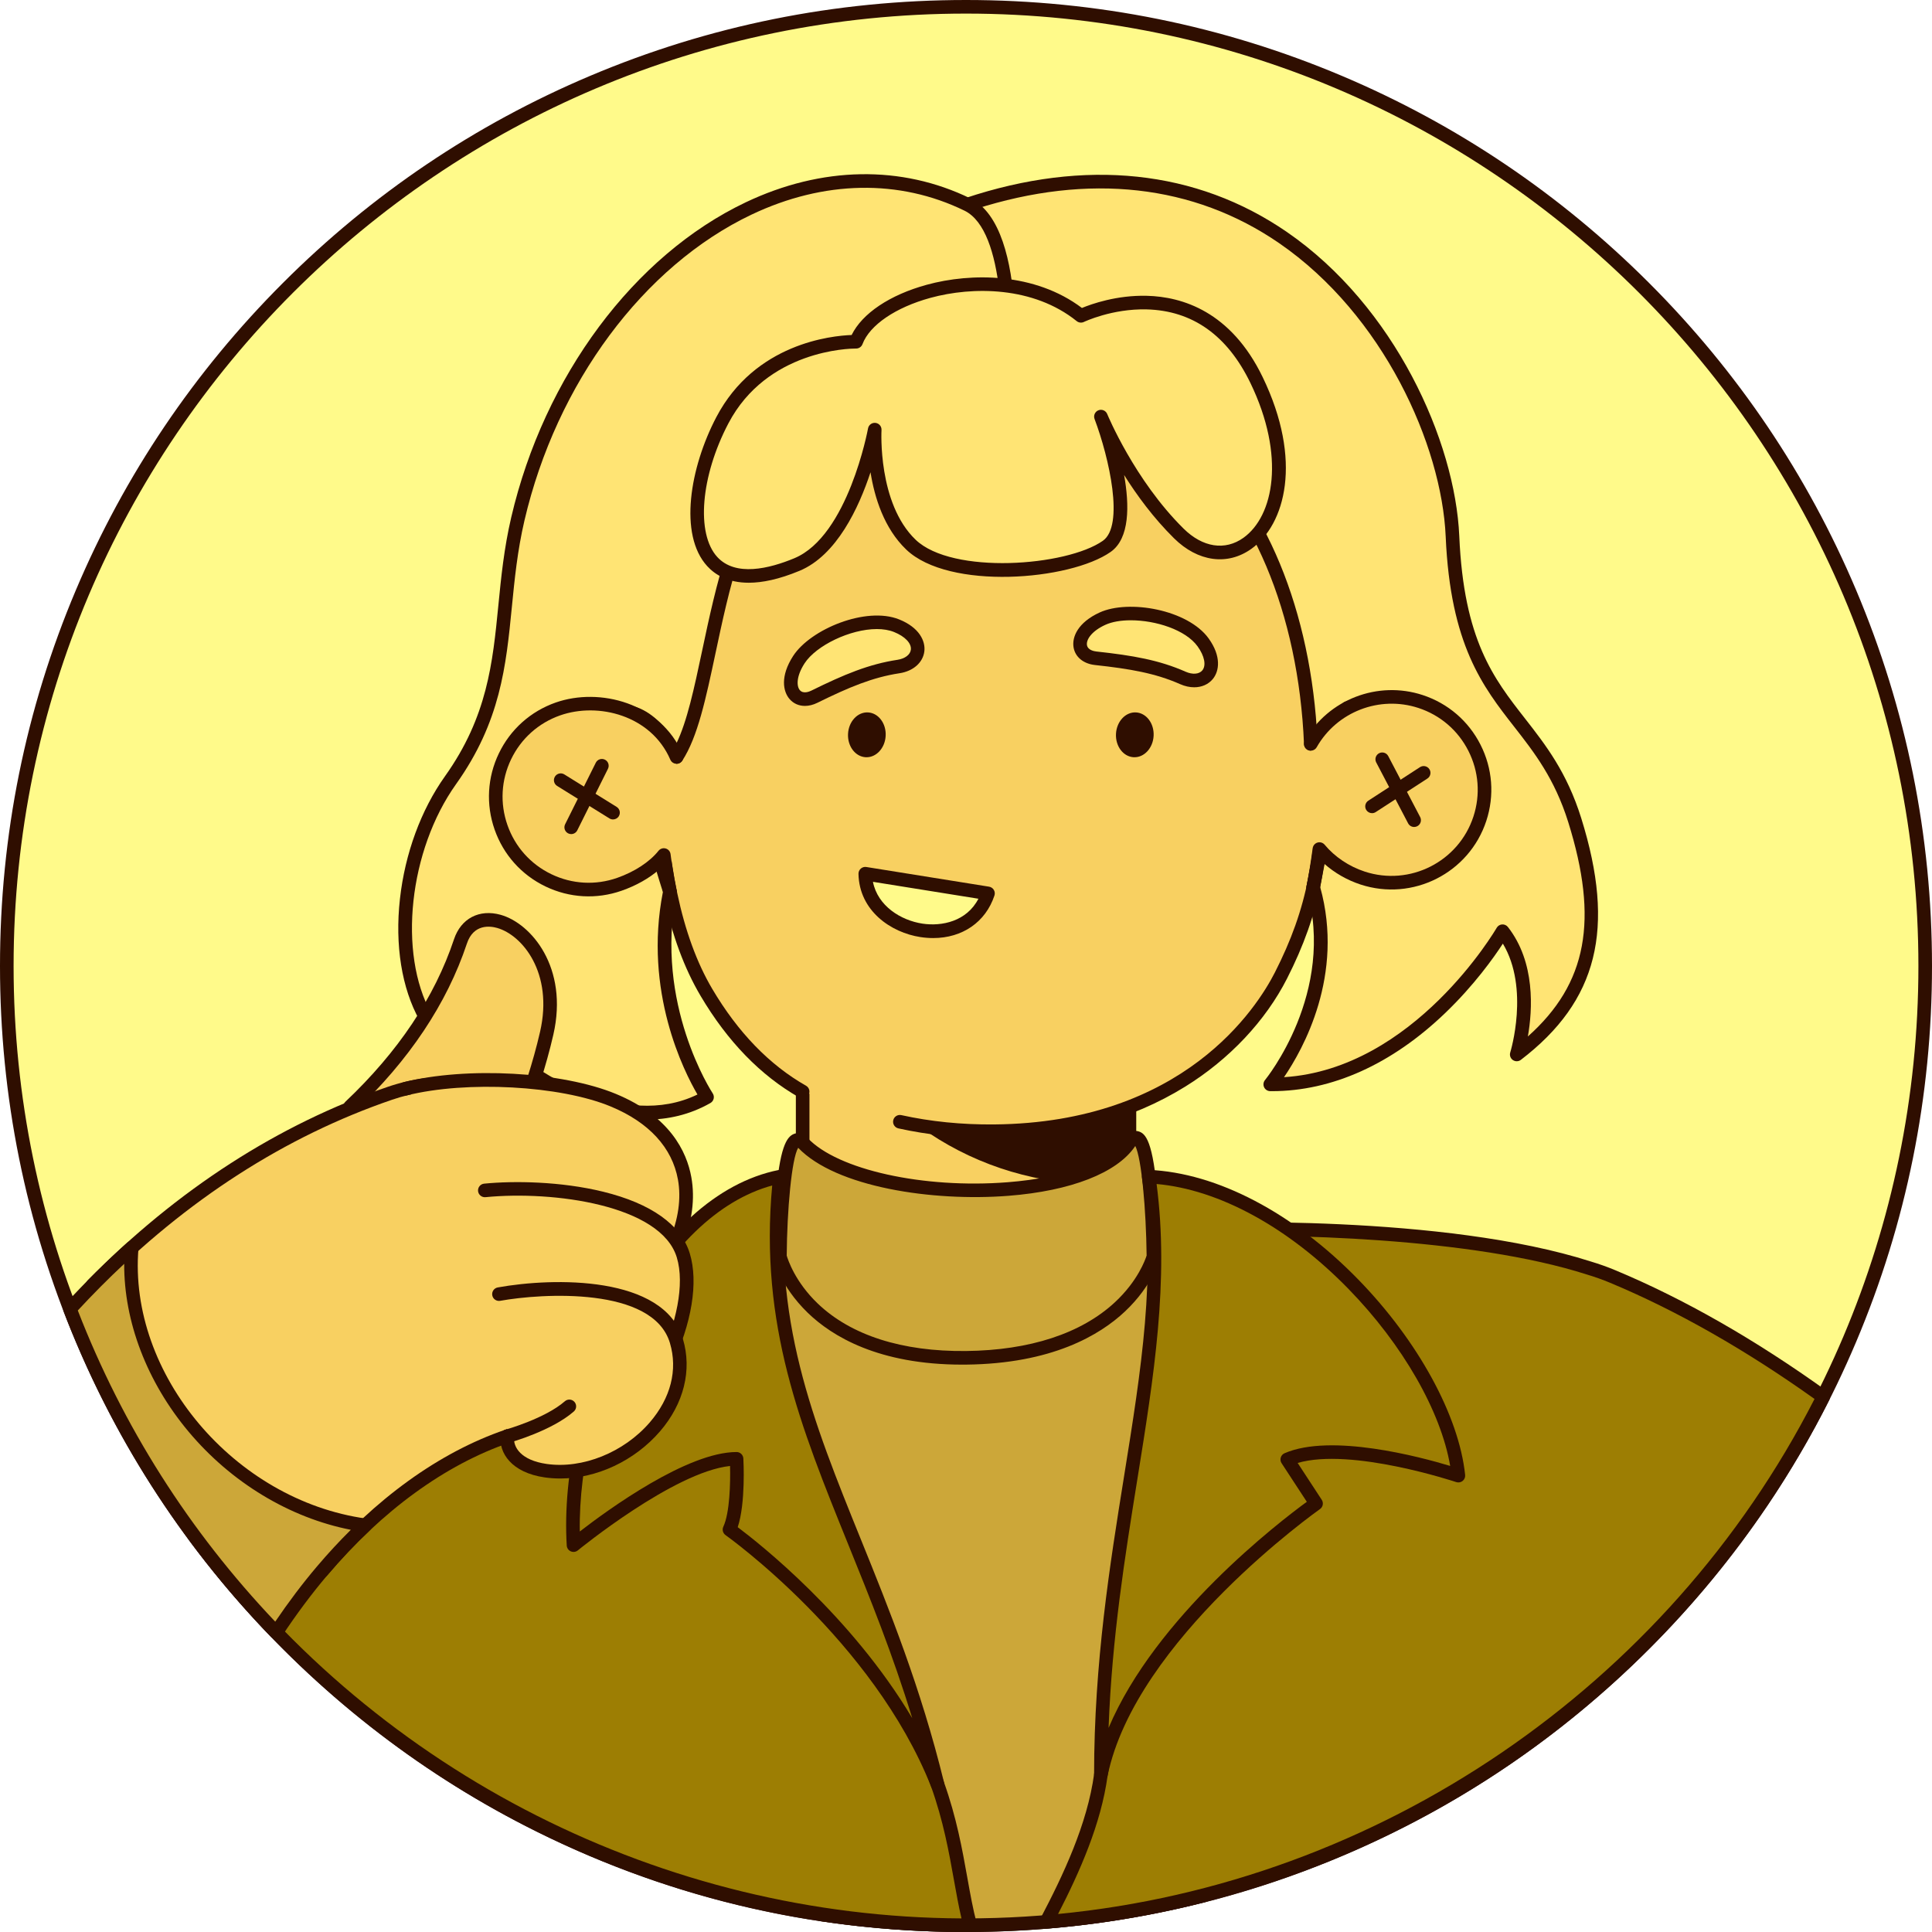
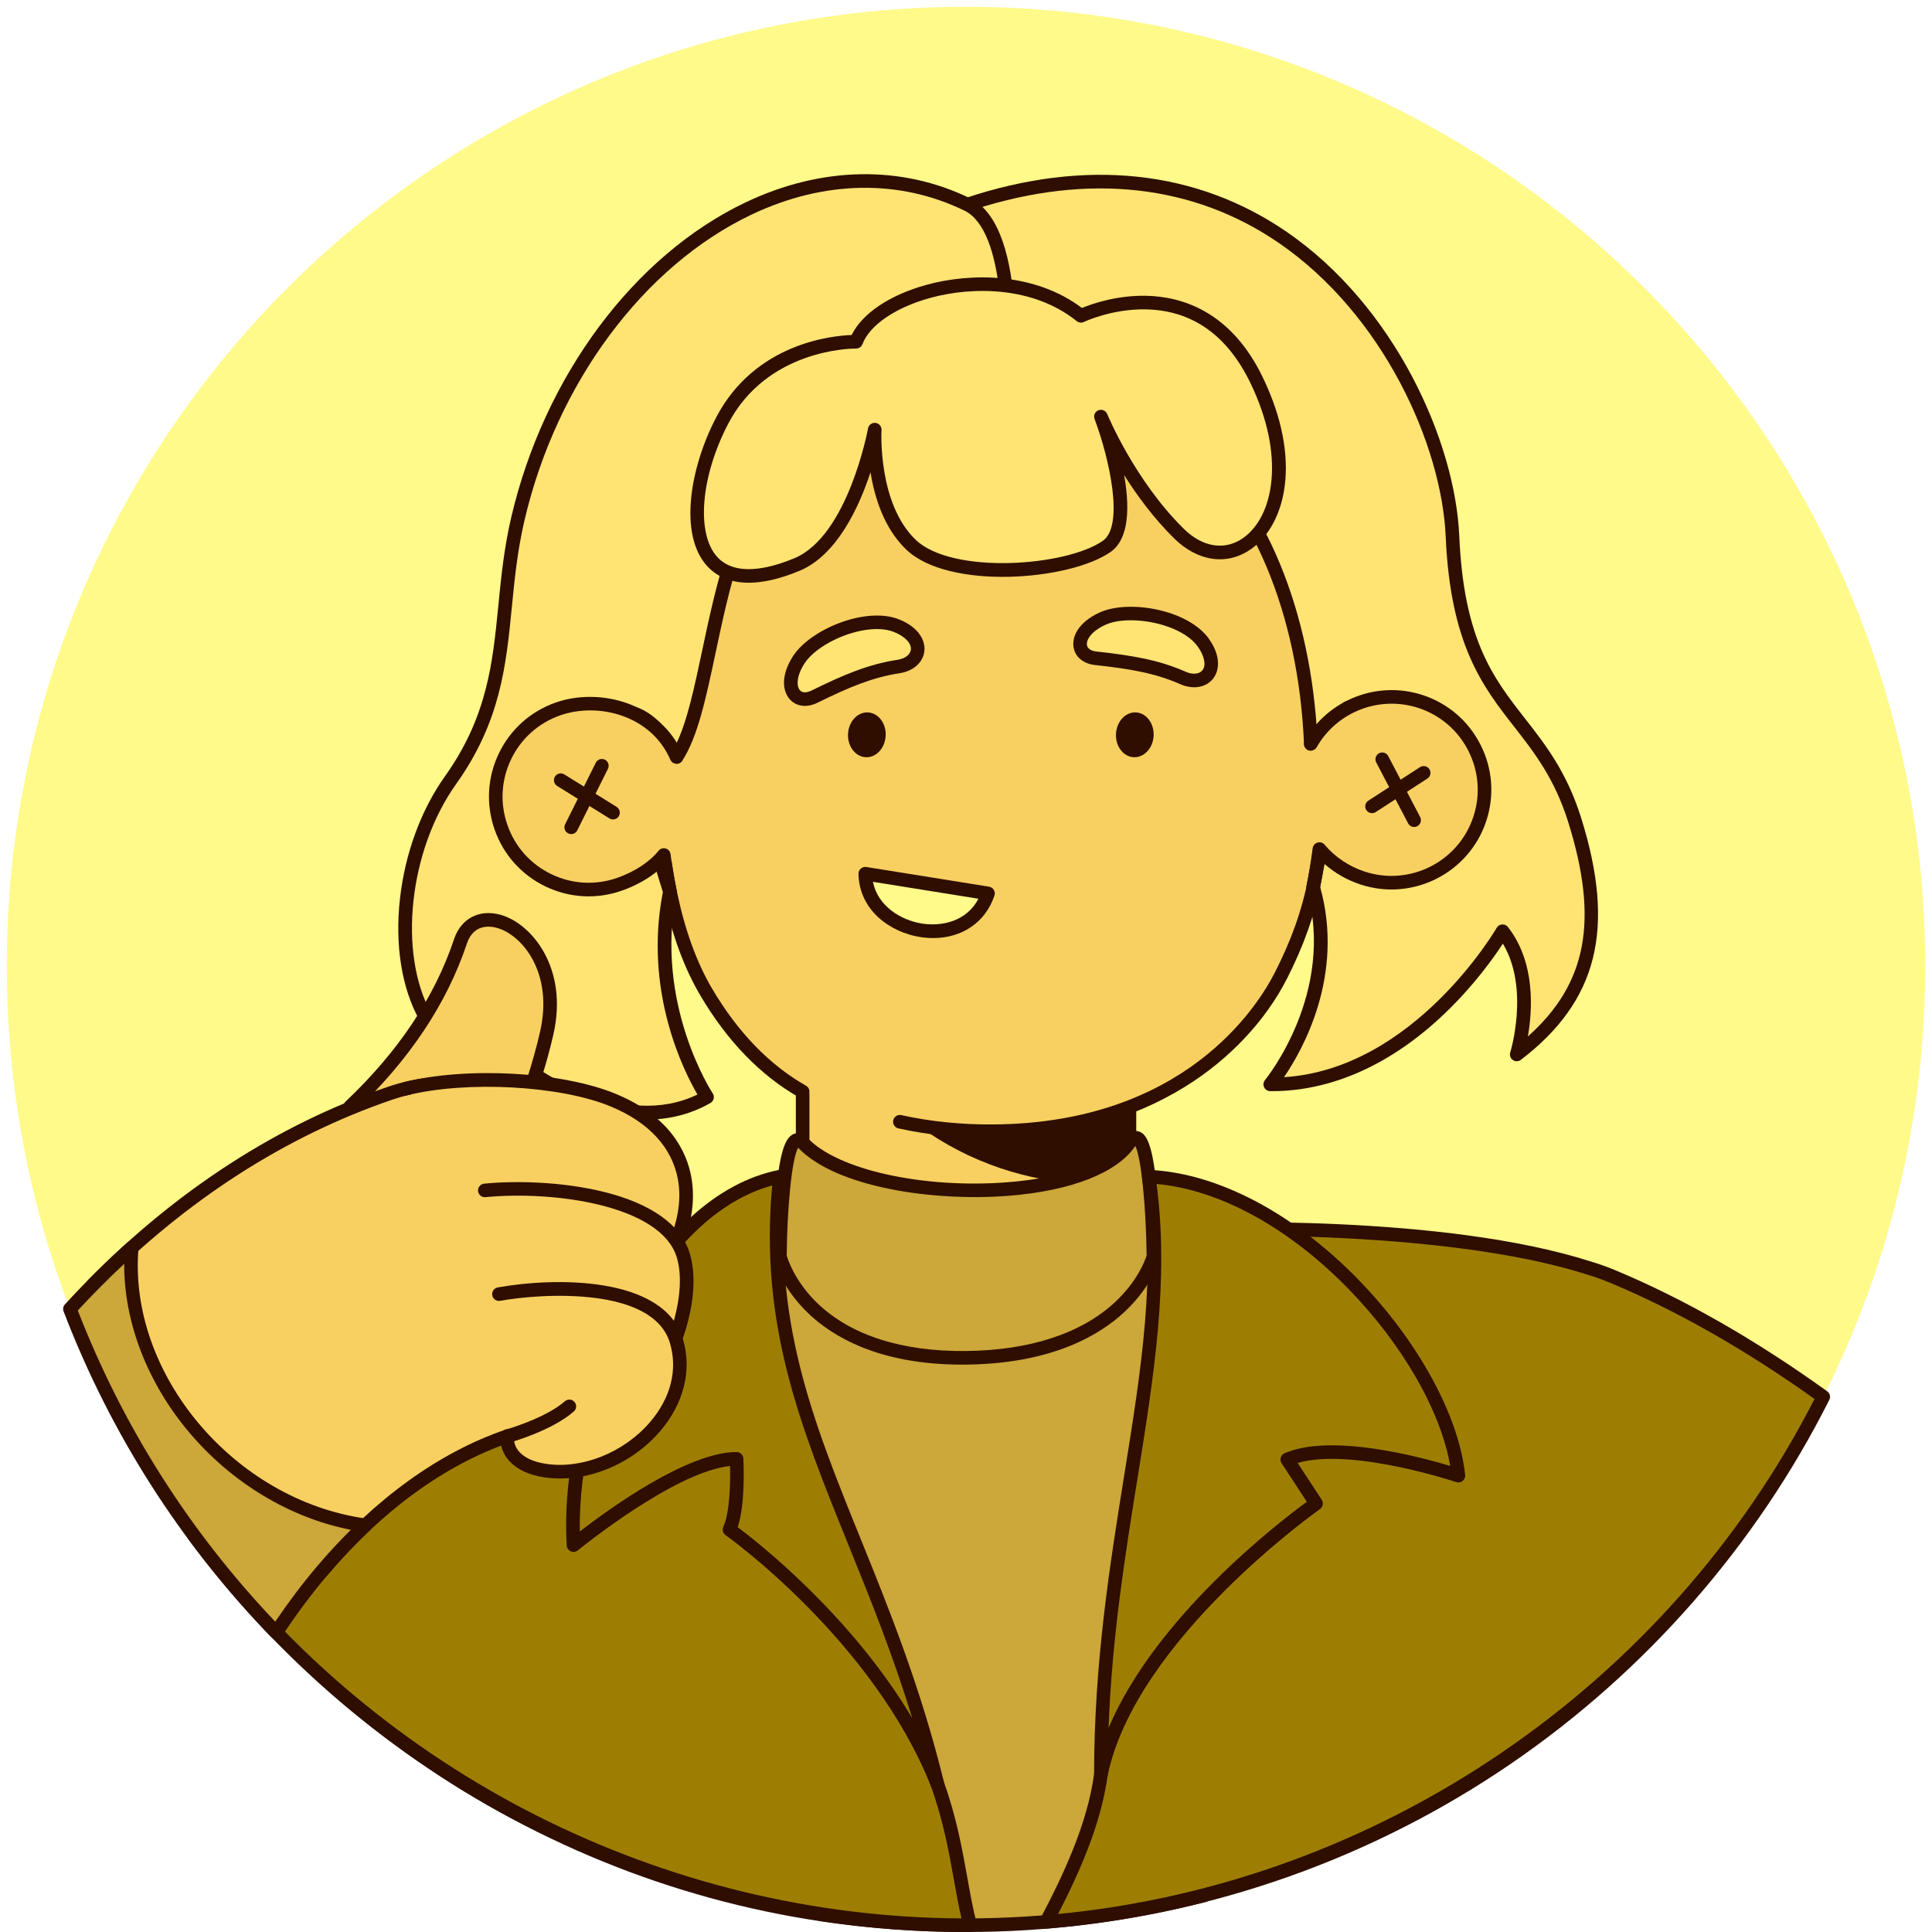
<svg xmlns="http://www.w3.org/2000/svg" fill="none" viewBox="320.0 120.0 560.0 560.0" width="560" height="560">
  <defs>
    <clipPath id="assetClipPath_9qmEFste">
      <path d="m0 0 h 852.84 v 852.84 h -852.84 v -852.84 z" id="path_4vBtHDki" fill="#ffffff" />
    </clipPath>
  </defs>
  <path id="collage_bg" d="M0 0h1200v800H0z" fill="#ffffff" />
  <g transform="translate(320 120)" data-asset-index="0">
    <g clip-path="url(#assetClipPath_9qmEFste)" transform="scale(0.6566296 0.6566296)" data-asset-index="0">
      <circle cx="426.42" cy="426.42" fill="#FFFA8A" r="423.42" id="amFaUI-9RFS0oThkQjHqC" />
-       <path d="m426.42 852.841c-57.565 0-113.41-11.275-165.982-33.512-50.778-21.478-96.382-52.224-135.542-91.384s-69.907-84.764-91.384-135.542c-22.237-52.573-33.512-108.418-33.512-165.982s11.274-113.41 33.512-165.983c21.477-50.778 52.223-96.381 91.384-135.542 39.16-39.161 84.764-69.907 135.542-91.384 52.572-22.237 108.417-33.512 165.982-33.512s113.41 11.275 165.982 33.511c50.778 21.478 96.382 52.224 135.542 91.384 39.161 39.161 69.907 84.763 91.384 135.542 22.237 52.573 33.512 108.418 33.512 165.983s-11.274 113.409-33.512 165.982c-21.477 50.778-52.223 96.381-91.384 135.542s-84.764 69.906-135.542 91.384c-52.572 22.236-108.417 33.512-165.982 33.512zm0-846.841c-231.82 0-420.42 188.6-420.42 420.421s188.6 420.42 420.42 420.42 420.42-188.6 420.42-420.42-188.6-420.421-420.42-420.421z" fill="#2F0E00" id="MMsJ1ZLFXgdGeLHAH4txy" />
      <path d="m354.315 472.587h144.211v82.053h-144.211z" fill="#F8D061" id="paxJKa_K_nwhHg7CvaZup" />
      <g fill="#2F0E00" id="lnxEp-2ceka3hJtOwNf_U">
        <path d="m498.525 557.64h-144.211c-1.657 0-3-1.343-3-3v-82.053c0-1.657 1.343-3 3-3h144.211c1.657 0 3 1.343 3 3v82.053c0 1.657-1.343 3-3 3zm-141.21-6h138.211v-76.053h-138.211z" fill="#2F0E00" id="H60nbLdR_oY2z4SNnFw4f" />
        <path d="m498.526 478.621v40.798c-31.715 2.573-61.474-4.888-86.657-21.669z" fill="#2F0E00" id="RsBUVG66MESY8f4cVjYgb" />
        <path d="m486.476 522.91c-27.717 0-53.871-7.737-76.271-22.663-1-.666-1.506-1.866-1.284-3.049.221-1.182 1.127-2.117 2.302-2.377l86.656-19.13c.883-.195 1.815.021 2.525.591.709.569 1.121 1.43 1.121 2.339v40.798c0 1.562-1.2 2.864-2.758 2.99-4.126.335-8.227.501-12.292.501zm-66.802-23.81c22.478 13.206 48.498 19.238 75.852 17.526v-34.271z" fill="#2F0E00" id="JoJnmg3SUlYCMHmxmmymO" />
      </g>
      <path d="m554.637 554.641c-42.749-20.086-224.498-11.164-243.194 3.937-17.975 14.519-5.76 191.047 50.97 286.454 20.875 3.165 42.249 4.809 64.008 4.809 36.265 0 71.464-4.563 105.058-13.14 49.534-97.998 53.381-267.86 23.158-282.06z" fill="#CCA739" id="Fj4JYdpb7PbYSLtAApPh" />
      <path d="m426.42 852.841c-21.574 0-43.261-1.63-64.457-4.844-.888-.135-1.669-.66-2.128-1.433-24.789-41.688-44.433-105.359-53.895-174.688-6.673-48.896-8.388-105.938 3.617-115.634 10.989-8.876 65.361-14.345 114.371-15.828 23.688-.719 103.214-2.003 131.983 11.511 5.28 2.48 9.661 8.684 13.021 18.437 8.42 24.442 10.241 70.745 4.753 120.841-6.192 56.517-20.231 108.669-39.53 146.852-.391.772-1.097 1.339-1.936 1.554-34.395 8.78-69.991 13.232-105.801 13.232zm-62.149-10.565c20.451 3.029 41.354 4.564 62.149 4.564 34.85 0 69.493-4.275 102.992-12.711 41.903-84.031 49.476-216.451 33.849-261.813-2.772-8.047-6.195-13.22-9.899-14.961-21.899-10.289-81.126-12.397-129.251-10.943-54.982 1.664-102.609 7.897-110.783 14.499-7.137 5.764-9.717 49.519-1.441 110.154 9.264 67.883 28.332 130.168 52.385 171.211zm167.208-5.575h.01z" fill="#2F0E00" id="yRhzLtG-UQqv3Pq0DZvQ0" />
      <path d="m354.315 504.39c25.289 26.925 124.365 29.169 144.211 0 9.98-14.668 10.632 50.251 10.632 50.251s-11.392 43.988-82.737 44.736-82.144-44.736-82.144-44.736.365-60.55 10.039-50.251z" fill="#CCA739" id="XmfbRetktP4yc9AkiRSMW" />
      <path d="m424.719 602.385c-36.79 0-57.379-12.426-68.215-22.943-12.105-11.752-15.028-23.609-15.146-24.108-.056-.233-.082-.472-.081-.711 0-.123.085-12.389 1.03-24.832 1.794-23.592 4.989-28.001 8.174-29.251 1.184-.463 3.536-.849 6.021 1.797 13.198 14.053 51.132 22.451 88.254 19.541 25.676-2.016 44.37-9.004 51.29-19.175 2.453-3.605 4.92-3.772 6.559-3.274 3.043.92 6.454 4.041 8.428 29.595.987 12.776 1.125 25.461 1.126 25.587.003.264-.029.527-.096.782-.125.483-3.206 11.968-15.461 23.519-11.124 10.486-32.325 23.069-70.149 23.466-.58.006-1.16.009-1.732.009zm-77.44-48.133c.529 1.831 3.711 11.595 13.675 21.146 14.626 14.02 37.204 21.28 65.435 20.979 28.213-.296 50.969-7.752 65.809-21.562 10.018-9.323 13.358-18.703 13.955-20.593-.229-20.157-2.244-43.071-5.004-48.348-.046.062-.093.131-.143.203-7.949 11.684-28.281 19.623-55.782 21.781-33.63 2.639-76.235-3.798-92.883-21.189-2.887 4.727-4.915 27.536-5.062 47.582z" fill="#2F0E00" id="q1f-tIuhLPD3yA_pm_dqH" />
      <path d="m426.42 849.84c.614 0 1.227-.009 1.841-.012-4.626-17.504-5.688-37.729-14.431-62.209-23.481-65.746-60.348-151.697-80.458-236.811 0 0-112.352-4.868-163.53 33.403-33.71 21.942-59.895 51.917-84.3 93.414 77.108 104.459 201.078 172.215 340.877 172.215z" fill="#9D7E03" id="mK-G1DGU87froPz0ZmNwQ" />
      <path d="m426.42 852.841c-68.849 0-134.565-15.903-195.323-47.27-57.963-29.922-109.129-73.549-147.968-126.164-.713-.967-.781-2.266-.172-3.302 25.28-42.985 52.347-72.971 85.167-94.354 51.476-38.41 160.746-34.14 165.378-33.938 1.342.058 2.481 1 2.79 2.308 14.876 62.961 38.854 126.133 60.011 181.869 7.346 19.352 14.284 37.63 20.353 54.622 5.599 15.676 8.11 29.72 10.326 42.11 1.287 7.198 2.503 13.996 4.18 20.341.237.897.046 1.854-.52 2.591-.564.737-1.438 1.171-2.366 1.176l-1.855.012zm-337.281-175.404c78.716 105.585 203.776 168.766 335.287 169.398-1.273-5.444-2.288-11.117-3.351-17.058-2.175-12.16-4.64-25.943-10.07-41.149-6.049-16.936-12.977-35.188-20.312-54.511-20.972-55.249-44.708-117.784-59.708-180.381-16.079-.409-113.572-1.354-159.346 32.877-.053.039-.105.076-.16.112-32.057 20.865-57.508 48.889-82.341 90.711z" fill="#2F0E00" id="VCU0ZMtGnXwyLFueiyLd3" />
      <path d="m701.374 559.736c-52.927-16.966-137.589-18.446-179.987-16.747 3.8 49.787-22.862 165.684-35.426 240.377-3.119 23.151-14.182 46.175-24.083 65.002 150.298-12.462 278.312-103.419 342.946-231.775-31.203-22.424-62.591-40.445-92.915-53.101-3.482-1.454-6.999-2.701-10.535-3.757z" fill="#9D7E03" id="hh_tvrf2_qY3AVMsBI-Mh" />
      <path d="m461.878 851.368c-1 0-1.942-.501-2.501-1.344-.604-.913-.663-2.083-.153-3.053 10.066-19.141 20.762-41.713 23.765-64.006 3.279-19.504 7.453-41.473 11.872-64.73 12.337-64.939 26.32-138.543 23.536-175.018-.062-.812.209-1.614.75-2.223.542-.608 1.308-.971 2.121-1.004 11.677-.467 115.934-3.968 180.994 16.88 3.672 1.097 7.307 2.394 10.804 3.854 30.318 12.652 61.78 30.63 93.511 53.433 1.198.862 1.593 2.468.929 3.786-32.348 64.236-80.874 119.727-140.333 160.473-60.757 41.634-131.661 66.857-205.045 72.941-.083.008-.166.011-.249.011zm62.695-305.495c1.89 38.164-11.748 109.946-23.818 173.481-4.413 23.227-8.581 45.165-11.835 64.51-2.859 21.234-12.337 42.51-21.851 61.026 141.571-13.643 268.931-100.271 333.914-227.356-30.65-21.828-60.995-39.072-90.229-51.272-3.313-1.384-6.758-2.612-10.238-3.65-.019-.006-.038-.012-.058-.019-50.804-16.285-132.955-18.207-175.885-16.72z" fill="#2F0E00" id="x80rgF1BPUUKpUgDqVY4S" />
      <path d="m507.078 519.419c64.197 2.753 131.257 79.967 136.696 131.974 0 0-51.816-17.42-75.54-7.14l12.715 19.446s-82.272 57.59-94.986 119.668c0-107.701 32.909-183.98 21.117-263.947z" fill="#9D7E03" id="nM_YSrkVkW739Y_0Y682h" />
      <path d="m485.965 786.366c-.102 0-.203-.005-.306-.016-1.531-.155-2.697-1.444-2.697-2.984 0-49.345 7.016-93.005 13.205-131.524 7.669-47.722 14.291-88.936 7.943-131.985-.131-.885.141-1.782.739-2.446.599-.665 1.466-1.035 2.357-.988 30.003 1.287 63.683 18.936 92.402 48.421 26.348 27.05 44.414 60.095 47.147 86.238.106 1.015-.312 2.015-1.107 2.652-.798.641-1.865.826-2.832.503-.483-.162-46.289-15.371-69.994-8.446l10.636 16.267c.887 1.355.536 3.17-.79 4.099-.813.57-81.442 57.636-93.768 117.812-.289 1.408-1.527 2.398-2.937 2.398zm24.592-263.713c5.582 42.725-1.247 85.221-8.466 130.141-5.527 34.4-11.216 69.8-12.736 109.95 20.746-49.065 75.251-90.848 87.512-99.808l-11.144-17.043c-.484-.74-.617-1.656-.362-2.504.254-.847.869-1.539 1.681-1.891 20.529-8.894 59.692 1.56 73.113 5.607-4.109-24.091-20.936-53.532-44.843-78.077-26.502-27.209-57.175-43.944-84.755-46.376z" fill="#2F0E00" id="WvQ86INuiRDom_gOcK5C" />
      <path d="m344.276 519.419c-57.237 11.498-94.853 101.438-91.105 162.647 0 0 46.361-38.1 71.968-38.1 0 0 1.249 21.86-3.123 31.229 0 0 65.581 46.219 91.814 112.425-27.482-112.425-80.458-168.013-69.554-268.201z" fill="#9D7E03" id="E7i9b3mk6EW8E8sZGvaWo" />
      <path d="m413.83 790.621c-1.2 0-2.325-.725-2.789-1.896-25.587-64.578-90.104-110.621-90.753-111.078-1.187-.837-1.604-2.404-.99-3.721 2.867-6.145 3.155-19.483 2.966-26.802-24.774 2.627-66.75 36.898-67.188 37.259-.87.714-2.07.883-3.103.432-1.033-.45-1.728-1.441-1.796-2.566-1.93-31.511 6.67-69.458 23.005-101.511 18.342-35.99 43.38-58.812 70.504-64.261.937-.187 1.909.082 2.614.727.706.646 1.062 1.589.959 2.539-6.768 62.183 11.528 107.371 32.714 159.695 12.422 30.679 26.501 65.451 36.771 107.47.375 1.531-.501 3.092-2.003 3.57-.303.097-.609.143-.911.143zm-88.18-116.479c9.251 6.925 50.045 38.959 77.037 84.292-8.648-28.269-18.586-52.812-28.275-76.745-21.014-51.898-39.225-96.873-33.541-158.385-23.768 6.466-45.775 27.649-62.343 60.158-14.636 28.718-23.079 63.602-22.588 92.58 12.594-9.744 47.431-35.077 69.2-35.077 1.591 0 2.904 1.241 2.995 2.829.049.856 1.073 19.694-2.485 30.348z" fill="#2F0E00" id="BAIs6As1mdK7_ojzf5thI" />
      <path d="m397.228 495.175c12.543 2.777 26.386 4.313 41.555 4.184 68.737-.585 109.925-35.816 126.682-68.776 14.45-28.421 19.273-53.26 18.906-96.329-.777-91.257-23.655-172.257-148.452-171.194-124.798 1.063-146.292 82.441-145.515 173.698.355 41.703 6.735 76.443 21.406 101.272 3.959 6.7 17.457 29.621 42.502 43.838" fill="#F8D061" id="uJQjfljGi66IpbBAedw77" />
      <path d="m437.04 502.367c-14.076 0-27.678-1.433-40.46-4.264-1.618-.357-2.639-1.96-2.28-3.577.358-1.618 1.961-2.639 3.577-2.28 12.875 2.85 26.62 4.235 40.881 4.113 83.782-.714 116.118-51.567 124.034-67.136 14.257-28.043 18.945-52.001 18.58-94.944-.714-83.789-18.573-169.333-145.427-168.219-56.524.481-94.915 17.382-117.364 51.669-17.639 26.94-25.639 64.754-25.177 119.003.368 43.256 7.431 76.824 20.989 99.771 11.37 19.243 25.288 33.609 41.399 42.755 1.441.818 1.946 2.649 1.129 4.09-.818 1.441-2.651 1.944-4.09 1.129-17.035-9.67-31.694-24.765-43.571-44.865-14.335-24.26-21.474-57.877-21.856-102.828-.473-55.488 7.839-94.363 26.157-122.341 23.633-36.094 63.648-53.883 122.333-54.382.831-.007 1.663-.011 2.487-.011 57.341 0 96.853 17.121 120.753 52.302 18.792 27.661 27.765 66.389 28.237 121.877.37 43.487-4.663 69.058-19.232 97.714-9.512 18.709-25.473 35.656-44.942 47.72-23.867 14.787-52.26 22.423-84.389 22.697-.59.005-1.181.008-1.769.008z" fill="#2F0E00" id="mvAENO1NMQ1nz0GBchr" />
      <path d="m427.058 90.292c140.795-46.961 211.196 79.397 214.113 146.493 3.354 77.133 38.18 74.743 53.969 125.268 15.315 49.011 6.361 78.939-25.608 103.413 0 0 10.422-33.076-6.253-54.403 0 0-39.039 68.149-102.55 67.603 0 0 32.627-39.178 18.955-86.982l15.13-79.142-16.188 15.817c-3.606-86.51-50.826-169.287-134.677-151.6l-16.89-86.469z" fill="#FFE474" id="aAolRjEmRWU6g4yF9YcT" />
      <path d="m561.463 481.67c-.255 0-.505 0-.76-.003-1.159-.01-2.209-.687-2.696-1.738-.487-1.053-.325-2.291.416-3.182.314-.379 31.435-38.579 18.376-84.236-.129-.452-.15-.928-.062-1.389l13.333-69.751-9.349 9.135c-.846.828-2.097 1.082-3.203.643-1.101-.437-1.842-1.479-1.891-2.663-2.407-57.744-23.304-107.34-55.897-132.668-21.474-16.687-46.762-22.112-75.164-16.121-.786.165-1.606.009-2.275-.435-.67-.443-1.134-1.137-1.288-1.926l-16.89-86.469c-.289-1.48.565-2.944 1.995-3.421 52.975-17.669 102.062-12.493 141.962 14.961 47.549 32.719 74.273 92.301 76.098 134.248 1.997 45.929 15.127 62.741 29.027 80.54 9.072 11.617 18.454 23.63 24.808 43.963 15.252 48.807 7.282 80.714-26.648 106.69-1.039.796-2.474.824-3.545.075-1.071-.751-1.533-2.11-1.14-3.358.093-.296 8.623-28.224-3.262-48.022-3.976 6.113-12.646 18.357-25.512 30.692-23.508 22.538-49.923 34.434-76.434 34.435zm21.3-90.117c10.803 38.918-7.601 71.706-15.966 83.947 57.479-3.643 93.51-65.286 93.879-65.93.497-.866 1.393-1.429 2.389-1.5.989-.071 1.963.357 2.577 1.145 12.183 15.582 10.86 36.582 8.802 48.316 26.222-23.375 31.315-51.438 17.833-94.585-6.028-19.29-15.068-30.865-23.811-42.059-13.87-17.761-28.212-36.125-30.292-83.974-1.76-40.461-27.573-97.959-73.505-129.565-37.665-25.917-84.008-31.094-134.158-15.031l15.804 80.914c28.999-5.382 54.924.616 77.098 17.846 32.696 25.409 54.083 73.869 57.851 130.51l11.453-11.19c.938-.916 2.362-1.117 3.517-.497s1.772 1.918 1.526 3.206l-14.996 78.446z" fill="#2F0E00" id="Avtx6B3HVAjMnssXyWo7W" />
      <path d="m295.713 393.594c-10.306 50.782 16.4 90.705 16.4 90.705-35.917 20.452-78.069-11.361-78.069-11.361-63.625 3.977-67.839-82.678-35.166-128.549 28.375-39.836 19.971-73.594 29.715-115.33 25.139-107.68 120.943-176.574 198.465-138.767 25.222 12.301 16.89 86.469 16.89 86.469-138.731-27.308-119.909 118.663-145.294 157.398 0 0-7.745-15.481-18.507-19.083s15.566 78.518 15.566 78.518z" fill="#FFE474" id="QgpGT38krm4UVce8qQHlg" />
      <path d="m285.347 494.224c-25.165 0-47.393-14.802-52.206-18.231-27.107 1.279-41.059-13.208-47.998-25.697-7.82-14.076-10.874-33.079-8.597-53.507 2.234-20.044 9.297-39.271 19.889-54.14 18.711-26.269 21.06-50.096 23.546-75.323 1.223-12.4 2.487-25.225 5.69-38.948 14.555-62.341 54.217-115.628 103.509-139.066 33.538-15.947 68.766-16.556 99.193-1.716 26.815 13.078 18.905 86.386 18.556 89.5-.094.833-.532 1.589-1.208 2.085-.677.496-1.529.687-2.353.523-44.525-8.762-76.204-.29-96.844 25.907-17.958 22.793-24.745 54.769-30.732 82.979-4.193 19.754-7.814 36.814-14.629 47.213-.587.897-1.613 1.406-2.683 1.351-1.072-.062-2.029-.692-2.509-1.653-.068-.135-6.651-13.077-15.428-17.049-.979 8.124 8.225 43.652 18.025 74.226.157.489.186 1.01.084 1.513-9.922 48.892 15.694 88.053 15.954 88.442.461.692.615 1.547.424 2.356-.192.81-.711 1.505-1.435 1.917-9.331 5.312-18.991 7.318-28.25 7.318zm-51.304-24.286c.65 0 1.285.212 1.807.604.396.297 38.862 28.764 72.027 12.601-5.887-10.059-23.882-45.439-15.258-89.378-1.143-3.606-6.21-19.752-10.64-36.286-10.533-39.319-7.274-42.536-5.524-44.265 1.221-1.204 2.915-1.562 4.645-.983 7.902 2.645 14.143 10.672 17.507 15.893 4.733-9.766 7.82-24.307 11.316-40.778 6.124-28.854 13.064-61.556 31.888-85.448 21.655-27.486 54.222-36.887 99.482-28.692 2.033-22.074 2.62-71.356-15.551-80.218-28.753-14.022-62.131-13.402-93.986 1.742-47.683 22.673-86.093 74.406-100.241 135.011-3.115 13.342-4.359 25.966-5.562 38.174-2.567 26.045-4.993 50.646-24.631 78.215-20.813 29.221-25.719 74.642-10.934 101.252 8.88 15.981 23.919 23.781 43.469 22.562.062-.004.125-.006.187-.006z" fill="#2F0E00" id="WbjDCmFUOJEdrqvth9prC" />
      <path d="m522.15 299.257c-11.828-5.223-23.864-7.092-38.484-8.683-9.374-1.02-9.927-11.548 2.985-17.471 12.135-5.566 36.424-.677 44.449 10.488 8.372 11.648.704 19.928-8.95 15.665z" fill="#FFE474" id="iWLsCNems-DwPIgH7bPo" />
      <path d="m527.15 303.386c-1.987 0-4.104-.455-6.212-1.386-10.948-4.834-22.076-6.757-37.597-8.444-5.133-.559-8.754-3.565-9.448-7.849-.734-4.523 1.903-10.926 11.507-15.331 12.827-5.883 38.969-1.291 48.137 11.464 5.663 7.88 4.685 14.381 1.879 17.838-1.979 2.438-4.943 3.708-8.266 3.708zm-27.971-29.577c-4.325 0-8.294.652-11.276 2.021-6.097 2.797-8.465 6.583-8.087 8.917.356 2.196 3.038 2.721 4.175 2.845 16.106 1.751 27.712 3.772 39.372 8.921 3.084 1.361 5.987 1.12 7.395-.615 1.771-2.181.949-6.324-2.092-10.555-5.279-7.345-18.526-11.533-29.486-11.533z" fill="#2F0E00" id="nzfd_3K-BgTvTAkpJFXyI" />
      <path d="m396.619 294.224c-12.784 1.94-23.944 6.82-37.134 13.322-8.457 4.169-14.573-4.419-6.855-16.345 7.254-11.209 30.373-20.115 43.136-14.999 13.315 5.337 11.287 16.439.853 18.022z" fill="#FFE474" id="D0nc7lK_j6MHDz0TLRhaX" />
      <path d="m355.311 311.609c-2.605 0-4.963-.992-6.685-2.927-3.046-3.423-4.256-10.241 1.485-19.111 7.665-11.845 32.188-21.998 46.771-16.153 9.008 3.61 11.67 9.622 11.158 14.045-.578 4.985-4.886 8.804-10.972 9.728-11.83 1.795-22.253 6.143-36.258 13.046-1.867.921-3.74 1.373-5.5 1.373zm31.74-33.923c-11.76 0-26.805 7.268-31.902 15.145-3.645 5.631-3.612 10.097-2.04 11.863 1.48 1.662 4.024.667 5.05.161 14.532-7.164 25.411-11.686 38.01-13.597 3.334-.506 5.654-2.268 5.911-4.487.323-2.79-2.593-5.846-7.43-7.785-2.234-.896-4.826-1.3-7.599-1.3z" fill="#2F0E00" id="V_reQxz8lXUZ7tscrvvGH" />
      <path d="m436.13 394.367c-9.162 27.566-53.648 18.426-54.173-8.688z" fill="#FFFA8A" id="kEeHQ58N4wrrUrUrnwD-5" />
      <path d="m411.936 414.086c-1.833 0-3.718-.144-5.643-.436-12.943-1.966-27.019-11.54-27.335-27.912-.018-.889.36-1.739 1.031-2.322.671-.584 1.567-.839 2.442-.698l54.173 8.688c.869.139 1.634.653 2.09 1.405.457.753.56 1.668.282 2.503-3.918 11.788-14.227 18.772-27.041 18.772zm-26.594-24.826c2.101 10.691 12.35 17.015 21.852 18.458 8.513 1.293 19.55-.972 24.707-10.991z" fill="#2F0E00" id="ErpRNQF5HTxSfnLndrLCY" />
      <path d="m578.625 328.36c9.433-16.634 29.57-24.885 48.44-18.696 21.521 7.059 33.245 30.228 26.186 51.748-7.059 21.521-30.228 33.245-51.748 26.186-7.596-2.491-14.307-7.07-19.067-12.794-.784 5.833-1.675 11.5-2.752 16.88" fill="#F8D061" id="S5vFYVX9MDGhfGxq-C7xz" />
      <path d="m579.687 394.686c-.194 0-.393-.02-.592-.06-1.624-.324-2.678-1.905-2.353-3.53.978-4.888 1.867-10.347 2.72-16.69.159-1.181 1-2.154 2.145-2.483 1.14-.331 2.374.049 3.136.965 4.467 5.371 10.751 9.583 17.694 11.86 19.917 6.533 41.432-4.355 47.964-24.27 3.164-9.647 2.382-19.949-2.202-29.008-4.584-9.06-12.422-15.791-22.068-18.955-17.139-5.62-36.016 1.666-44.896 17.324-.815 1.442-2.647 1.951-4.089 1.13-1.441-.817-1.947-2.648-1.13-4.089 10.283-18.134 32.146-26.573 51.983-20.066 11.171 3.663 20.245 11.458 25.553 21.947 5.308 10.488 6.214 22.417 2.55 33.586-7.564 23.06-32.479 35.669-55.534 28.102-5.932-1.945-11.455-5.128-16.025-9.18-.607 3.991-1.241 7.627-1.917 11.005-.285 1.426-1.537 2.412-2.938 2.412z" fill="#2F0E00" id="MVr8iGeVKBKu7YXdDnPr" />
      <path d="m605.655 358.956c-.982 0-1.945-.481-2.52-1.367-.902-1.39-.507-3.247.884-4.149l22.797-14.795c1.389-.901 3.248-.506 4.149.884.902 1.39.507 3.247-.884 4.149l-22.797 14.795c-.504.327-1.07.483-1.63.483z" fill="#2F0E00" id="BFPhvwCdd1EavK7rtasrD" />
      <path d="m624.242 365.053c-1.081 0-2.125-.586-2.66-1.609l-14.082-26.892c-.77-1.468-.202-3.28 1.266-4.049 1.469-.771 3.281-.201 4.049 1.266l14.082 26.892c.77 1.468.202 3.28-1.266 4.049-.444.233-.92.344-1.389.344z" fill="#2F0E00" id="OrXLzYS1tpPOyX0XUbv9M" />
      <path d="m298.654 334.158c-8.894-20.579-33.599-27.779-52.342-21.214-21.375 7.488-32.634 30.886-25.146 52.262 7.488 21.375 30.886 32.634 52.262 25.146 7.544-2.643 14.96-7.102 19.604-12.92.539 4.485 1.478 9.991 2.68 16.161" fill="#F8D061" id="T7fVBLWO2JqDWoWSaWMCi" />
      <path d="m295.71 396.594c-1.407 0-2.662-.995-2.941-2.427-.751-3.853-1.362-7.255-1.845-10.264-4.417 3.825-10.093 7.034-16.503 9.279-11.095 3.888-23.039 3.22-33.632-1.876-10.594-5.097-18.567-14.015-22.453-25.108-3.887-11.095-3.221-23.039 1.876-33.632 5.097-10.594 14.015-18.567 25.108-22.453 19.303-6.764 46.233.055 56.088 22.854.657 1.521-.043 3.287-1.563 3.944-1.522.655-3.287-.044-3.944-1.563-8.485-19.633-31.834-25.446-48.596-19.573-9.582 3.356-17.284 10.243-21.686 19.393-4.402 9.148-4.978 19.464-1.621 29.046s10.243 17.284 19.393 21.686c9.147 4.401 19.465 4.976 29.046 1.621 7.68-2.69 14.332-7.05 18.252-11.961.754-.943 2.004-1.343 3.166-1.014 1.162.331 2.014 1.328 2.157 2.528.497 4.144 1.362 9.358 2.646 15.944.317 1.627-.744 3.202-2.371 3.519-.193.038-.387.057-.576.057z" fill="#2F0E00" id="Ef82NP1Nx48cVZONkRZfa" />
      <path d="m270.605 361.725c-.54 0-1.087-.146-1.579-.451l-23.089-14.336c-1.408-.874-1.841-2.724-.967-4.131.874-1.408 2.725-1.841 4.131-.967l23.089 14.336c1.408.874 1.841 2.724.967 4.131-.568.915-1.549 1.418-2.552 1.418z" fill="#2F0E00" id="lwb3uE-AdRe0TSXd51-El" />
      <path d="m252.144 368.193c-.45 0-.906-.102-1.336-.316-1.483-.738-2.086-2.54-1.347-4.022l13.542-27.168c.738-1.484 2.542-2.087 4.022-1.347 1.483.738 2.086 2.54 1.347 4.022l-13.542 27.168c-.524 1.054-1.585 1.663-2.687 1.663z" fill="#2F0E00" id="GsbhKisPw39E3tVFjccew" />
      <path d="m234.044 472.938c-15.199-12.879-18.51-42.311-18.51-42.311" fill="#FFFA8A" id="Y4t1GRdpGx6LMv9PyJe2S" />
      <path d="m234.042 475.938c-.685 0-1.374-.233-1.938-.711-15.925-13.494-19.412-43.015-19.553-44.266-.185-1.646.999-3.129 2.645-3.315 1.644-.184 3.131.998 3.318 2.644.031.283 3.37 28.413 17.469 40.359 1.264 1.071 1.421 2.965.35 4.229-.594.7-1.439 1.061-2.291 1.061z" fill="#2F0E00" id="gN4iK4dtHUCOZOSLquLQY" />
      <path d="m377.916 150.855c8.466-22.557 66.242-37.977 99.246-11.443 0 0 51.696-25.007 77.496 28.323 27.353 56.54-8.116 93.621-34.306 67.736-22.396-22.136-34.375-51.575-34.375-51.575s17.602 46.743 2.566 57.285c-16.434 11.523-68.392 16.511-86.424-.752s-15.993-50.777-15.993-50.777-8.843 48.93-34.321 59.536c-50.578 21.056-51.627-28.029-32.947-63.654s59.056-34.679 59.056-34.679z" fill="#FFE474" id="xwqePlMyliISXTYdmTdzT" />
      <path d="m330.525 257.236c-9.146 0-14.842-3.507-18.331-7.319-12.722-13.9-7.613-43.61 4.008-65.775 17.102-32.614 50.976-35.953 59.734-36.261 4.653-9.512 16.84-17.709 33.158-22.178 19.663-5.385 47.743-5.42 68.499 10.244 4.17-1.727 15.313-5.724 28.718-5.37 15.568.399 37.062 6.944 51.047 35.853 17.851 36.897 9.937 65.18-4.972 75.843-10.527 7.53-23.611 5.741-34.144-4.667-9.074-8.969-16.436-19.025-22.026-27.925 2.383 13.446 2.514 28.023-5.95 33.958-17.992 12.617-71.378 16.996-90.221-1.041-9.804-9.385-14.006-23.02-15.771-34.133-5.159 15.647-14.905 36.663-31.314 43.494-9.147 3.809-16.515 5.278-22.435 5.278zm47.18-103.382c-2.606 0-39.172.622-56.188 33.074-12.218 23.301-14.322 48.64-4.896 58.938 8.062 8.81 22.959 5.164 34.033.553 23.695-9.864 32.436-56.827 32.521-57.3.282-1.561 1.726-2.629 3.309-2.444 1.576.189 2.732 1.574 2.638 3.158-.019.322-1.723 32.35 15.073 48.43 16.203 15.51 66.553 11.734 82.627.463 9.557-6.7 2.832-36.539-3.651-53.772-.578-1.536.186-3.25 1.714-3.849 1.522-.599 3.253.141 3.872 1.661.118.289 12.031 29.15 33.705 50.572 8.44 8.343 18.323 9.857 26.436 4.055 13.338-9.541 18.672-36.082 3.062-68.35-10.172-21.025-25.581-31.949-45.8-32.468-15.247-.383-27.567 5.479-27.689 5.539-1.042.502-2.282.363-3.187-.363-19.121-15.373-45.909-15.381-64.603-10.261-15.324 4.197-26.803 12.021-29.955 20.42-.439 1.172-1.561 1.946-2.809 1.946-.021 0-.044 0-.066 0-.012 0-.061 0-.145 0z" fill="#2F0E00" id="g3Ln0vGEfx4AHTPVRH8Iw" />
      <ellipse cx="500.936" cy="324.371" fill="#2F0E00" rx="9.903" ry="8.318" transform="matrix(.04928558 -.9987847 .9987847 .04928558 152.269 808.71)" id="O5l3PIGqGyTqNIeBWuWV-" />
      <ellipse cx="382.654" cy="324.371" fill="#2F0E00" rx="9.903" ry="8.318" transform="matrix(.04928558 -.9987847 .9987847 .04928558 39.817 690.572)" id="Zdysg8k7VP4q457ZRmFiI" />
      <path d="m154.551 488.494c29.285-27.684 42.409-54.034 48.703-72.92 7.744-23.236 47.763-1.727 38.081 40.501-5.55 24.207-13.924 42.191-16.805 54.346 12.821 23.212-22.595 59.199-52.421 51.156" fill="#F8D061" id="Qkk6duAK4cENwDgVg4nHq" />
      <path d="m180.978 565.738c-3.201 0-6.433-.397-9.648-1.265-1.6-.432-2.547-2.078-2.115-3.678.432-1.601 2.078-2.547 3.678-2.115 16.757 4.517 34.271-6.027 43.452-17.738 7.94-10.131 10.02-20.998 5.562-29.07-.36-.652-.465-1.416-.293-2.142 1.209-5.102 3.324-11.109 5.774-18.066 3.462-9.832 7.771-22.068 11.025-36.26 5.946-25.935-7.831-42.66-19.014-45.798-3.021-.848-10.367-1.873-13.298 6.916-8.838 26.516-25.488 51.464-49.489 74.151-1.202 1.141-3.103 1.086-4.24-.119-1.139-1.204-1.085-3.103.119-4.24 23.274-22.002 39.396-46.122 47.919-71.688 3.07-9.21 11.161-13.444 20.609-10.797 13.403 3.761 30.06 23.18 23.241 52.917-3.33 14.521-7.701 26.936-11.214 36.911-2.218 6.297-4.155 11.8-5.331 16.386 4.938 10.096 2.499 22.93-6.649 34.601-8.642 11.025-23.981 21.095-40.088 21.095z" fill="#2F0E00" id="vdR8m01YVEO1FTMCfDb" />
      <path d="m41.04 567.102c38.62-39.123 83.189-68.079 131.051-84.483 41.795-14.326 87.291 7.945 101.618 49.739 14.325 41.796-7.944 87.291-49.739 101.618-28.954 9.924-57.238 30.491-81.791 59.476-40.205 1.788-107.798-119.603-101.138-126.35z" fill="#F8D061" id="PI8a9lKYrf6oxR8X81EFT" />
      <path d="m141.312 696.471c-18.778 0-40.827-23.068-56.14-42.619-18.896-24.125-34.995-52.124-42.569-69.17-6.625-14.911-5.382-17.981-3.697-19.688 39.496-40.012 83.979-68.682 132.213-85.214 43.297-14.838 90.588 8.312 105.428 51.604 14.839 43.293-8.312 90.588-51.604 105.428-28.443 9.749-56.271 30.005-80.475 58.578-.54.637-1.321 1.021-2.156 1.058-.331.015-.665.022-.999.022zm-97.751-127.651c-.446 7.612 24.835 57.146 54.828 91.646 16.828 19.356 31.445 29.689 42.393 29.999 24.696-28.848 53.099-49.348 82.215-59.327 40.163-13.767 61.64-57.643 47.874-97.807-6.669-19.456-20.516-35.15-38.989-44.193-18.474-9.042-39.361-10.349-58.817-3.681-47.192 16.175-90.76 44.221-129.503 83.363zm-2.521-1.718h.01z" fill="#2F0E00" id="XzoDc_FKepB-0iKVXH4h" />
      <path d="m178.849 480.631c26.16-6.528 67.857-4.915 91.821 5 44.396 18.368 38.676 61.584 8.411 89.739-23.931 22.262-52.976-.389-39.345-30.782 3.111-6.937-.557-12.206-9.789-13.688" fill="#F8D061" id="M7WSRfmoCy22iHkbq3mLR" />
      <path d="m258.699 587.339c-5.117 0-10.059-1.523-14.395-4.629-9.4-6.733-15.305-21.511-7.305-39.348.982-2.19 1.087-4.029.312-5.465-1.058-1.96-3.842-3.392-7.84-4.034-1.636-.263-2.749-1.802-2.486-3.438s1.8-2.753 3.438-2.486c7.54 1.211 10.779 4.533 12.169 7.107 1.175 2.176 2.107 5.811-.117 10.771-6.613 14.745-2.091 26.703 5.323 32.015 6.62 4.74 17.777 6.006 29.241-4.657 16.739-15.573 25.256-35.684 22.225-52.482-2.549-14.128-12.833-25.293-29.739-32.288-22.318-9.233-63.51-11.461-89.948-4.861-1.611.398-3.236-.578-3.638-2.185-.4-1.607.577-3.236 2.185-3.638 27.955-6.975 69.985-4.67 93.694 5.139 23.863 9.873 31.308 25.444 33.352 36.768 3.44 19.073-5.547 40.733-24.044 57.94-6.933 6.449-14.87 9.771-22.426 9.771z" fill="#2F0E00" id="FONEPsSw51N4w2a-4TZgR" />
      <path d="m214.016 525.484c28.438-2.801 79.654 2.514 87.606 28.685 7.952 26.17-16.793 73.298-36.878 82.175-35.49 15.686-43.192-29.205-22.368-43.453" fill="#F8D061" id="S0hm6SDM4_cVENp3vHhtG" />
      <path d="m250.967 642.605c-8.392 0-15.231-3.865-19.395-11.341-6.603-11.855-4.485-31.548 9.109-40.851 1.37-.937 3.235-.585 4.17.781.936 1.367.586 3.234-.781 4.17-10.619 7.267-12.589 23.404-7.257 32.979 4.847 8.703 14.586 10.616 26.718 5.255 19.327-8.543 42.504-54.588 35.221-78.559-7.021-23.108-54.541-29.517-84.442-26.571-1.632.158-3.117-1.042-3.279-2.691-.162-1.648 1.042-3.117 2.691-3.279 13.101-1.291 33.771-1.036 52.493 3.55 21.203 5.192 34.438 14.614 38.277 27.248 3.864 12.716.916 30.843-8.087 49.734-8.416 17.659-20.083 31.475-30.448 36.057-5.338 2.359-10.396 3.518-14.99 3.518z" fill="#2F0E00" id="FblDPJpZZuHz7E6kFx8CA" />
      <path d="m220.255 571.265c22.844-4.125 70.524-5.498 78.343 20.712 9.358 31.366-26.189 61.756-57.732 57.221-13.678-1.966-17.535-9.574-16.898-15.222" fill="#F8D061" id="he3zxuSysk5yasj6dOcT" />
      <path d="m247.292 652.651c-2.304 0-4.593-.159-6.853-.483-14.645-2.106-20.321-10.823-19.452-18.529.187-1.646 1.678-2.822 3.318-2.645 1.646.187 2.83 1.672 2.645 3.318-.506 4.473 2.948 10.277 14.343 11.916 15.82 2.281 34.1-5.083 45.508-18.308 9.291-10.771 12.46-23.231 8.923-35.087-7.465-25.021-56.623-21.921-74.936-18.617-1.628.289-3.191-.787-3.485-2.419-.295-1.631.789-3.191 2.419-3.485 24.599-4.438 73.34-5.388 81.752 22.807 4.082 13.684.391 28.526-10.13 40.722-11.274 13.068-27.975 20.811-44.052 20.811z" fill="#2F0E00" id="gtsLQ2Ov22Mlziz6RWCb" />
      <path d="m223.969 633.975s18.035-5.005 27.355-13.164" fill="#F8D061" id="yIOLLvPO3Ku0TCc0epHBa" />
      <path d="m223.967 636.976c-1.313 0-2.52-.87-2.888-2.198-.444-1.596.49-3.249 2.087-3.693.174-.048 17.493-4.926 26.183-12.531 1.245-1.092 3.141-.965 4.233.282 1.091 1.246.965 3.142-.282 4.233-9.724 8.512-27.766 13.585-28.529 13.797-.268.074-.538.11-.804.11z" fill="#2F0E00" id="zAWiKpgzvvWwAXsUQfmt1" />
      <path d="m58.138 550.794c-9.406 8.438-18.497 17.469-27.263 27.024 20.575 53.721 51.779 102.178 91.038 142.804 6.35-9.627 13.133-18.749 20.265-27.169 6.138-7.246 12.51-13.967 19.066-20.126-59.867-8.317-107.809-66.454-103.106-122.532z" fill="#CCA739" id="TNpD9bTFl2U42m__QBGC" />
      <path d="m121.913 723.621c-.81 0-1.59-.327-2.157-.915-40.233-41.635-71.08-90.021-91.683-143.815-.406-1.062-.178-2.264.591-3.102 8.896-9.695 18.139-18.856 27.471-27.229.915-.819 2.24-1.001 3.339-.452 1.101.547 1.756 1.711 1.653 2.937-4.651 55.472 42.325 111.225 100.53 119.31 1.144.159 2.096.961 2.445 2.062.351 1.101.038 2.305-.805 3.096-6.474 6.081-12.81 12.77-18.831 19.879-6.954 8.209-13.699 17.254-20.05 26.881-.501.761-1.32 1.252-2.227 1.336-.093.009-.186.013-.277.013zm-87.568-145.143c19.862 51.191 49.166 97.38 87.15 137.369 5.866-8.665 12.043-16.837 18.394-24.335 4.825-5.696 9.85-11.131 14.986-16.213-27.015-5.299-52.872-20.886-71.699-43.405-18.354-21.953-28.466-48.542-28.35-74.004-6.941 6.478-13.805 13.377-20.481 20.588z" fill="#2F0E00" id="Bt-EWZaD2iLAbxNvvBKLh" />
    </g>
  </g>
</svg>
